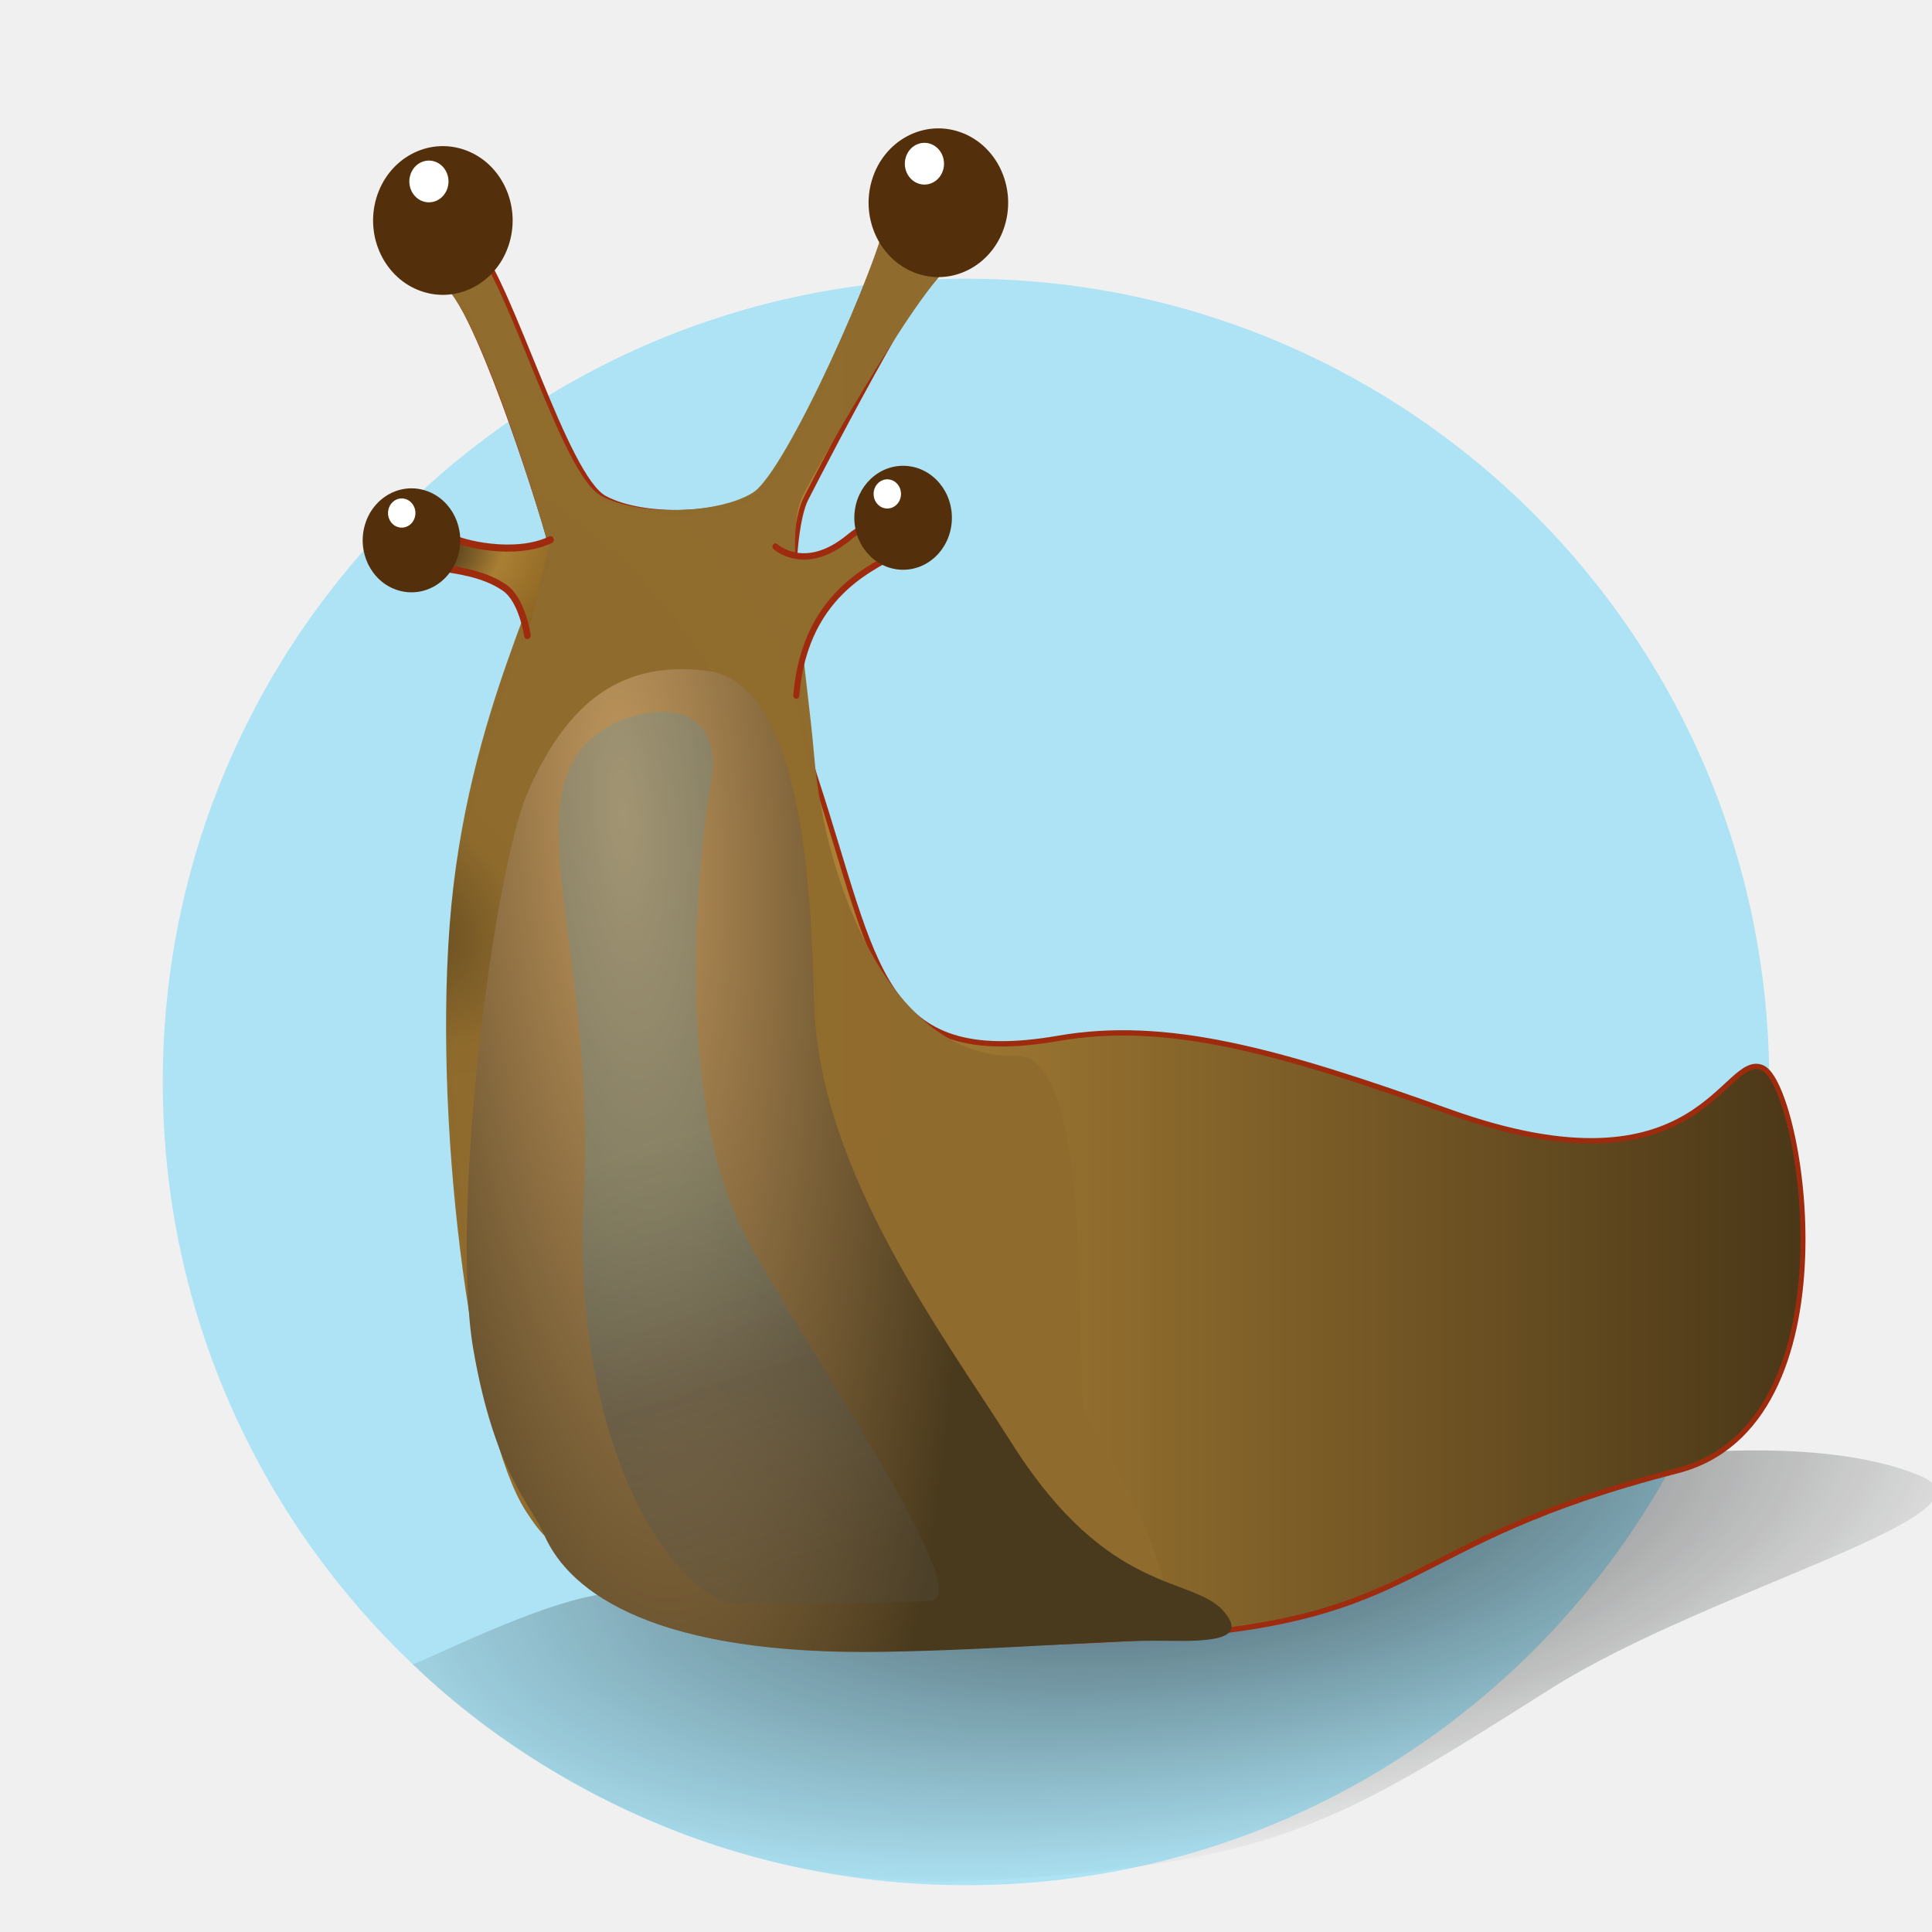
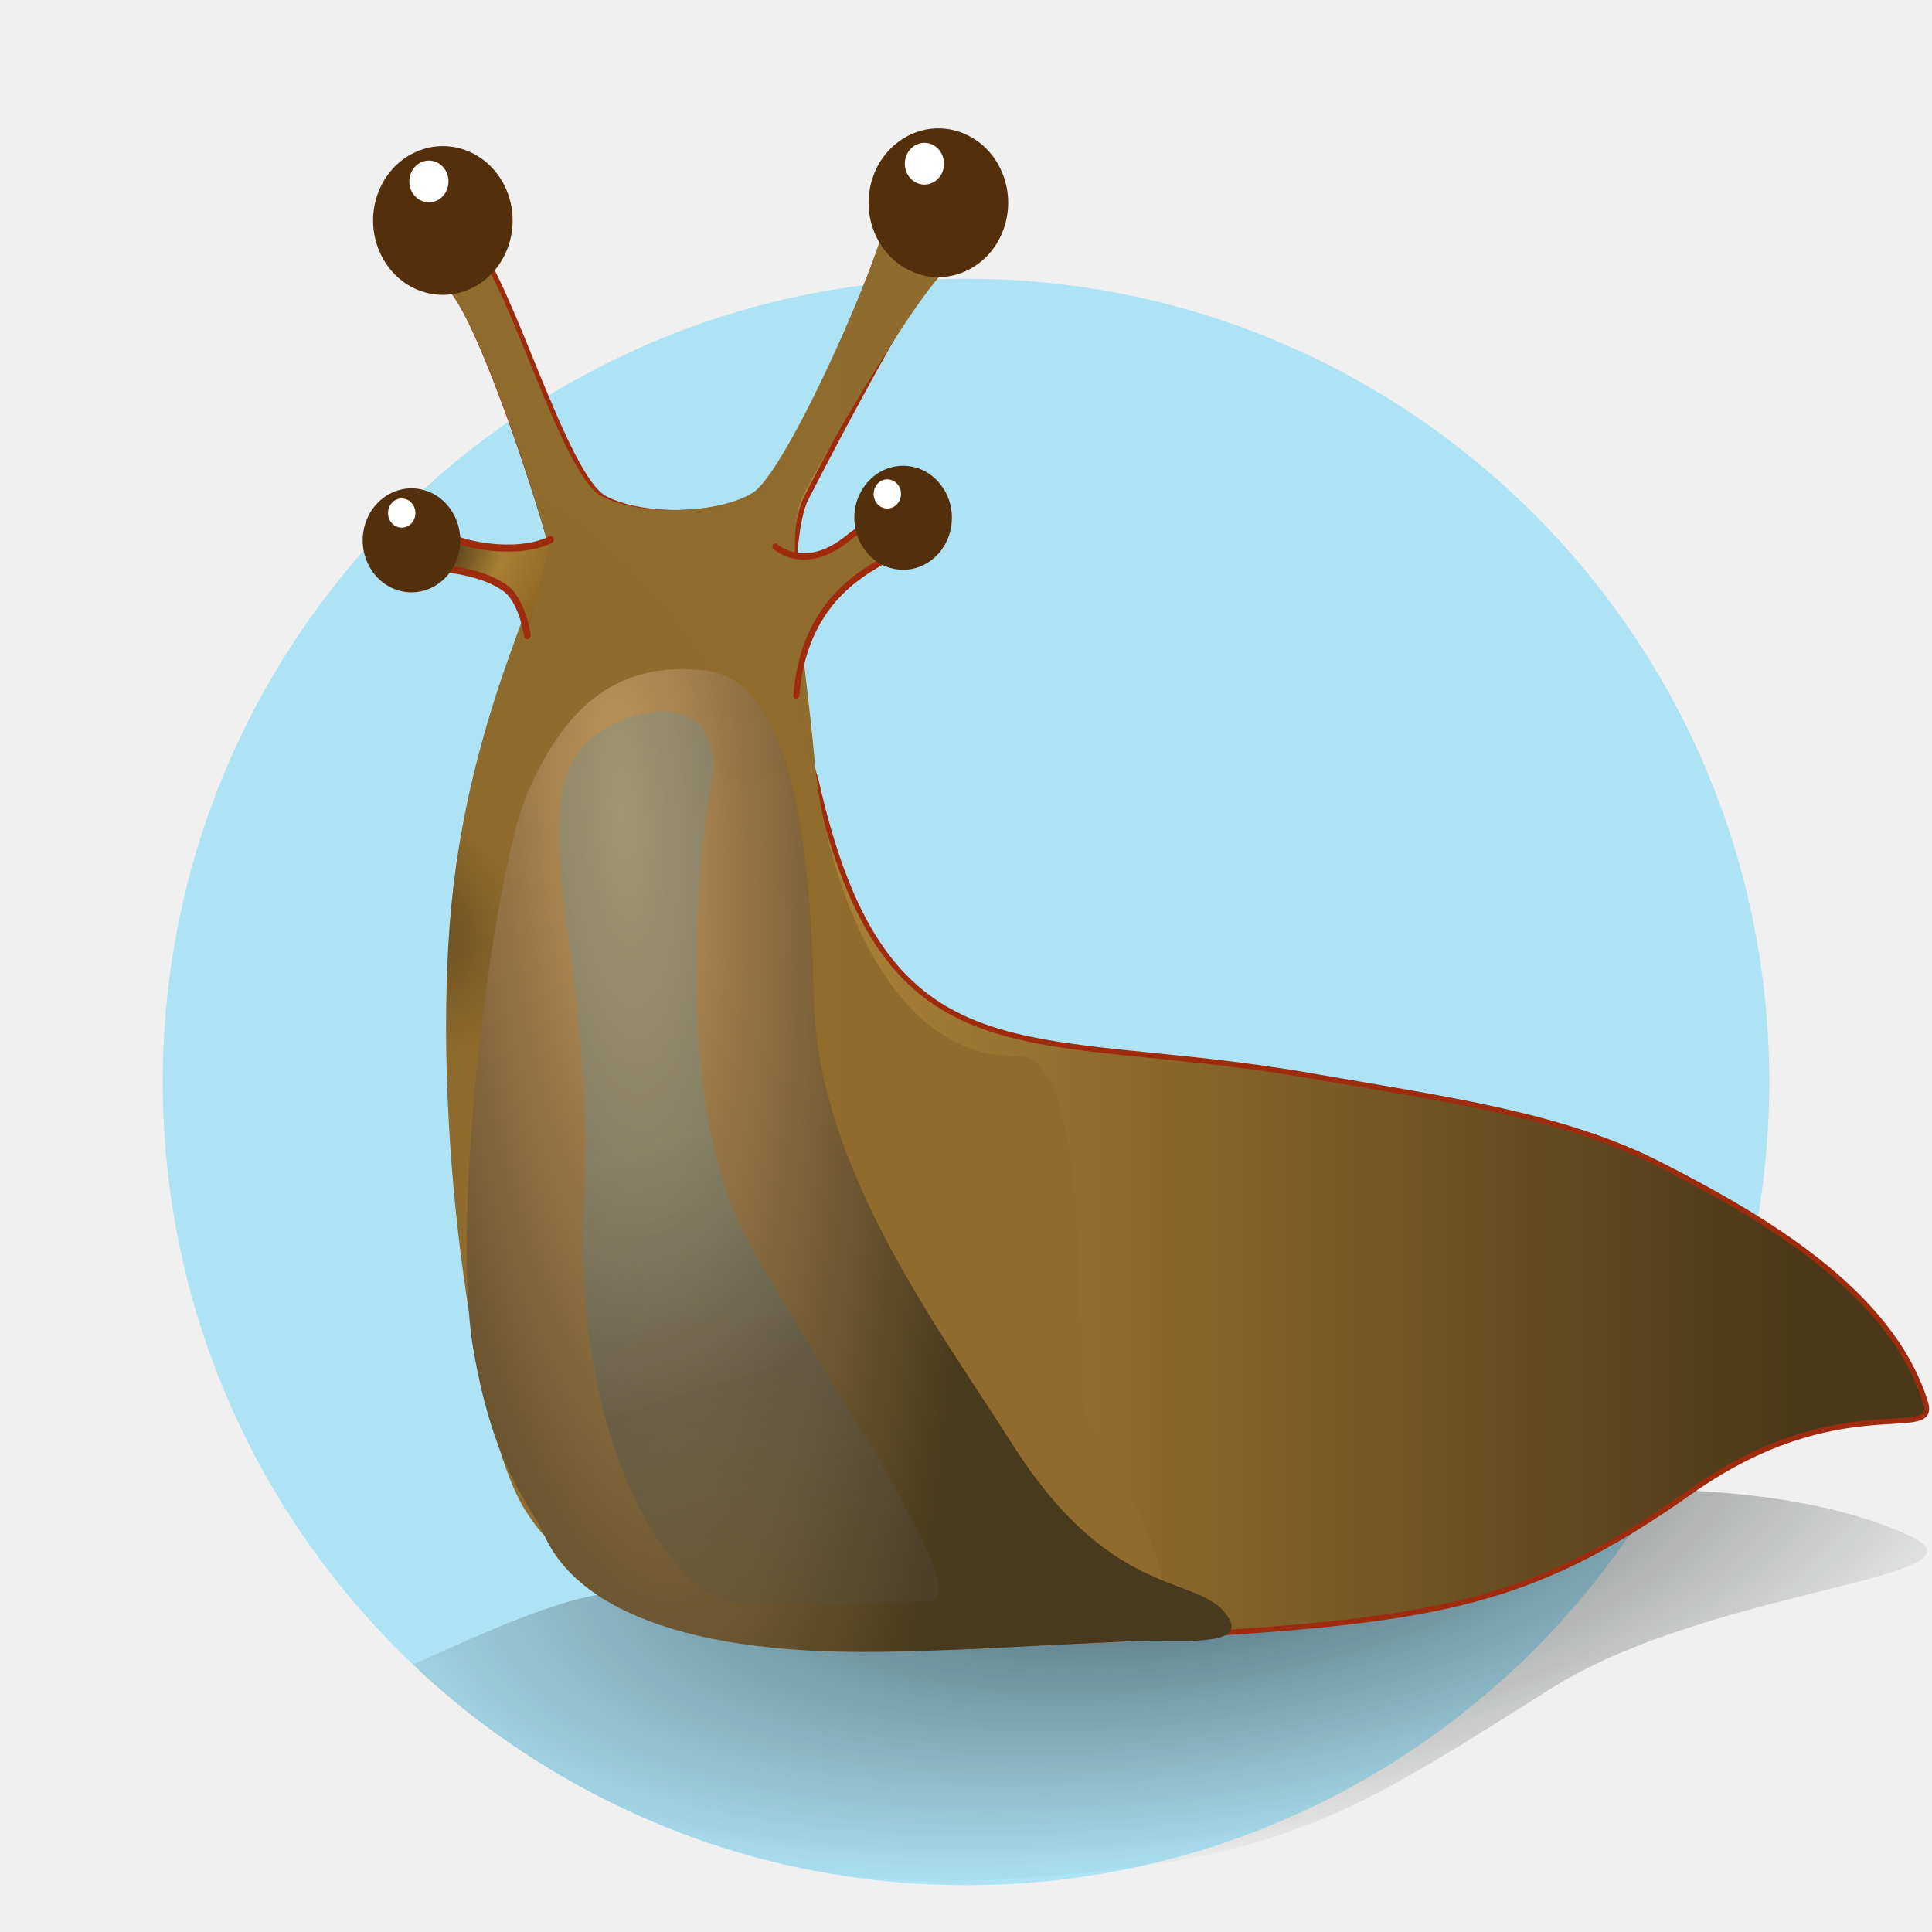
<svg xmlns="http://www.w3.org/2000/svg" xmlns:xlink="http://www.w3.org/1999/xlink" width="100" height="100" viewBox="0 0 26.458 26.458" version="1.1" id="svg2787">
  <defs id="defs2784">
    <mask maskUnits="userSpaceOnUse" id="mask54252">
      <circle style="fill:#ffffff;fill-opacity:1;fill-rule:evenodd;stroke-width:0.226" id="circle54254" cx="16.529" cy="23.564" r="11.101" />
    </mask>
    <radialGradient xlink:href="#linearGradient17716" id="radialGradient18687" cx="17.244" cy="27.805" fx="17.244" fy="27.805" r="9.317" gradientTransform="matrix(-1.414194,0.1825162,-0.06931325,-0.5370611,41.90814,32.40945)" gradientUnits="userSpaceOnUse" />
    <linearGradient id="linearGradient17716">
      <stop style="stop-color:#111415;stop-opacity:1;" offset="0.308" id="stop17712" />
      <stop style="stop-color:#111415;stop-opacity:0;" offset="1" id="stop17714" />
    </linearGradient>
    <linearGradient xlink:href="#linearGradient57885" id="linearGradient57887" x1="4.432" y1="14.321" x2="25.374" y2="14.321" gradientUnits="userSpaceOnUse" gradientTransform="matrix(0.9406473,0,0,0.9406473,0.6059759,0.02219817)" />
    <linearGradient id="linearGradient57885">
      <stop style="stop-color:#bb8d3c;stop-opacity:1;" offset="0" id="stop57883" />
      <stop style="stop-color:#b48839;stop-opacity:1;" offset="0.21" id="stop20274" />
      <stop style="stop-color:#4b3818;stop-opacity:1;" offset="1" id="stop57881" />
    </linearGradient>
    <radialGradient xlink:href="#linearGradient58033" id="radialGradient58105" cx="4.172" cy="13.784" fx="4.172" fy="13.784" r="6.216" gradientTransform="matrix(0.7370093,1.594466,-1.211685,0.5600762,18.15748,-1.645462)" gradientUnits="userSpaceOnUse" />
    <linearGradient id="linearGradient58033">
      <stop style="stop-color:#6a5022;stop-opacity:1;" offset="0" id="stop58029" />
      <stop style="stop-color:#8e6a2d;stop-opacity:0.996;" offset="0.157" id="stop58103" />
      <stop style="stop-color:#906c2e;stop-opacity:0.995;" offset="1" id="stop58031" />
    </linearGradient>
    <radialGradient xlink:href="#linearGradient55114" id="radialGradient58898" cx="0.05" cy="13.14" fx="0.05" fy="13.14" r="5.653" gradientTransform="matrix(0.202974,2.893049,-0.86537,0.06071367,18.70999,10.19633)" gradientUnits="userSpaceOnUse" />
    <linearGradient id="linearGradient55114">
      <stop style="stop-color:#bf965d;stop-opacity:1;" offset="0" id="stop55110" />
      <stop style="stop-color:#4a3a1d;stop-opacity:1;" offset="1" id="stop55112" />
    </linearGradient>
    <linearGradient xlink:href="#linearGradient58960" id="linearGradient58962" x1="9.448" y1="23.278" x2="7.452" y2="16.773" gradientUnits="userSpaceOnUse" gradientTransform="matrix(0.9406473,0,0,0.9154313,0.6059758,0.2900006)" />
    <linearGradient id="linearGradient58960">
      <stop style="stop-color:#54544c;stop-opacity:0.373;" offset="0" id="stop58956" />
      <stop style="stop-color:#545750;stop-opacity:0.781;" offset="0.427" id="stop58966" />
      <stop style="stop-color:#5e94a6;stop-opacity:0.469;" offset="1" id="stop58958" />
    </linearGradient>
    <radialGradient xlink:href="#linearGradient62625" id="radialGradient62627" cx="5.733" cy="9.435" fx="5.733" fy="9.435" r="1.106" gradientTransform="matrix(0.5068505,1.326055,-1.774349,0.6782,19.10994,-6.224518)" gradientUnits="userSpaceOnUse" />
    <linearGradient id="linearGradient62625">
      <stop style="stop-color:#443316;stop-opacity:1;" offset="0" id="stop62623" />
      <stop style="stop-color:#a97f34;stop-opacity:1;" offset="0.475" id="stop62635" />
      <stop style="stop-color:#8c6320;stop-opacity:1;" offset="1" id="stop62621" />
    </linearGradient>
  </defs>
  <g id="layer1">
    <text xml:space="preserve" style="font-weight:bold;font-size:6.35px;line-height:1.3;font-family:Consolas;-inkscape-font-specification:'Consolas Bold';text-align:center;text-anchor:middle;fill:#fe005b;fill-opacity:0.593;stroke:#7c7777;stroke-width:0;stroke-linejoin:round;stroke-miterlimit:8;paint-order:fill markers stroke;stop-color:#000000" x="13.729" y="31.973" id="text97103">
      <tspan id="tspan97101" style="stroke-width:0" x="13.729" y="31.973">Home</tspan>
    </text>
    <circle style="fill:#ade3f4;fill-opacity:1;fill-rule:evenodd;stroke-width:0.224" id="path29876-9" cx="13.229" cy="14.817" r="11" />
    <g id="g50050" transform="matrix(0.9384148,0,0,1,1.633077,0)">
-       <path style="opacity:0.466;mix-blend-mode:multiply;fill:url(#radialGradient18687);fill-opacity:1;stroke:#aa9974;stroke-width:0;stroke-linejoin:round;stroke-miterlimit:8;paint-order:fill markers stroke;stop-color:#000000" d="m 7.178,21.815 c -0.905,0.078 -2.438,0.809 -2.893,0.977 1.231,1.151 4.305,3.163 8.24,2.964 4.373,-0.221 5.25,-0.784 8.371,-2.633 2.326,-1.378 6.722,-2.403 5.367,-2.92 -2.533,-0.967 -8.231,0.374 -9.115,0.975 C 16.264,21.78 8.556,22.381 7.178,21.815 Z" id="path17489" />
-       <path style="fill:url(#linearGradient57887);fill-opacity:1;stroke:#9e2b0e;stroke-width:0.073;stroke-linejoin:round;stroke-miterlimit:8;stroke-dasharray:none;stroke-opacity:1;paint-order:fill markers stroke;stop-color:#000000" d="M 15.041,22.423 C 6.665,22.885 6.747,21.709 6.025,20.65 5.303,19.591 4.631,15.684 4.872,12.699 5.113,9.714 6.413,7.837 6.268,7.356 6.124,6.874 5.2,4.094 4.67,3.757 4.141,3.42 4.667,2.765 5.196,3.343 5.726,3.92 6.509,6.537 7.086,6.826 7.664,7.115 8.819,7.067 9.301,6.778 9.782,6.489 11.177,3.498 11.284,2.827 c 0.124,-0.774 0.596,-0.933 1.029,-0.596 0.433,0.337 0.394,0.938 0.057,0.938 -0.337,0 -2.058,3.128 -2.347,3.657 -0.289,0.53 -0.249,2.729 0.144,3.851 0.891,2.544 0.917,3.969 3.535,3.543 1.577,-0.257 3.199,0.162 5.709,1.006 3.686,1.239 3.994,-0.843 4.571,-0.602 0.578,0.241 1.394,4.882 -1.246,5.517 -4.131,0.995 -3.62,2.056 -7.697,2.281 z" id="path35596" />
+       <path style="opacity:0.466;mix-blend-mode:multiply;fill:url(#radialGradient18687);fill-opacity:1;stroke:#aa9974;stroke-width:0;stroke-linejoin:round;stroke-miterlimit:8;paint-order:fill markers stroke;stop-color:#000000" d="m 7.178,21.815 c -0.905,0.078 -2.438,0.809 -2.893,0.977 1.231,1.151 4.305,3.163 8.24,2.964 4.373,-0.221 5.25,-0.784 8.371,-2.633 2.326,-1.378 6.562,-1.51 5.235,-2.089 C 23.391,19.838 18.032,20.578 17.148,21.179 16.264,21.78 8.556,22.381 7.178,21.815 Z" id="path17489" />
+       <path style="fill:url(#linearGradient57887);fill-opacity:1;stroke:#9e2b0e;stroke-width:0.073;stroke-linejoin:round;stroke-miterlimit:8;stroke-dasharray:none;stroke-opacity:1;paint-order:fill markers stroke;stop-color:#000000" d="M 15.041,22.423 C 6.665,22.885 6.747,21.709 6.025,20.65 5.303,19.591 4.631,15.684 4.872,12.699 5.113,9.714 6.413,7.837 6.268,7.356 6.124,6.874 5.2,4.094 4.67,3.757 4.141,3.42 4.667,2.765 5.196,3.343 5.726,3.92 6.509,6.537 7.086,6.826 7.664,7.115 8.819,7.067 9.301,6.778 9.782,6.489 11.177,3.498 11.284,2.827 c 0.124,-0.774 0.596,-0.933 1.029,-0.596 0.433,0.337 0.394,0.938 0.057,0.938 -0.337,0 -2.058,3.128 -2.347,3.657 -0.289,0.53 -0.249,2.729 0.144,3.851 1.018,4.276 3.081,3.379 7.21,4.054 1.99,0.325 3.694,0.537 5.122,1.224 1.464,0.704 3.357,1.722 3.861,3.252 0.187,0.567 -1.249,-0.229 -3.432,1.221 -2.414,1.603 -3.811,1.769 -7.888,1.994 z" id="path35596" />
      <path style="fill:url(#radialGradient58105);fill-opacity:1;stroke:#9e2b0e;stroke-width:0;stroke-linejoin:round;stroke-miterlimit:8;stroke-dasharray:none;stroke-opacity:1;paint-order:fill markers stroke;stop-color:#000000" d="M 14.991,22.388 C 6.702,21.104 6.65,21.745 5.928,20.686 5.206,19.627 4.581,15.649 4.822,12.665 5.063,9.68 6.363,7.803 6.218,7.321 6.074,6.84 5.214,4.199 4.684,3.862 4.154,3.525 4.66,2.825 5.19,3.403 5.719,3.98 6.459,6.503 7.036,6.792 7.614,7.081 8.769,7.032 9.251,6.744 9.732,6.455 11.102,3.58 11.209,2.909 11.333,2.135 11.904,2.051 12.338,2.388 c 0.433,0.337 0.219,1.213 -0.118,1.213 -0.337,0 -1.958,2.661 -2.247,3.191 -0.289,0.53 0.061,2.373 0.168,3.557 0.159,1.764 1.126,4.157 2.952,4.11 1.205,-0.031 0.828,4.656 1.008,4.92 1.091,1.602 1.538,3.11 0.891,3.01 z" id="path35596-7" />
      <path style="fill:url(#radialGradient58898);fill-opacity:1;stroke:#9e2b0e;stroke-width:0;stroke-linejoin:round;stroke-miterlimit:8;stroke-dasharray:none;paint-order:fill markers stroke;stop-color:#000000" d="M 16.118,22.066 C 15.657,21.573 14.444,21.867 13.03,19.772 12.029,18.287 10.201,16.023 10.139,13.721 10.099,12.216 9.973,9.353 8.582,9.187 7.192,9.02 6.469,9.776 5.968,10.833 c -0.501,1.057 -1.144,5.769 -0.801,7.645 0.31,1.691 0.849,2.132 1.028,2.528 0.378,0.833 1.676,1.67 4.982,1.615 1.784,-0.03 3.265,-0.166 4.088,-0.151 0.663,0.012 1.216,-0.013 0.852,-0.403 z" id="path51727" />
      <g id="g19183-7-6" transform="matrix(0.1818109,0.05843158,-0.05843158,0.1818109,28.91949,13.27643)" style="fill:#9ade24;fill-opacity:1;stroke-width:1.058">
        <circle style="fill:#53300b;fill-opacity:1;fill-rule:evenodd;stroke-width:0.28" id="path12329-1-9-2" cx="-101.402" cy="-25.163" r="5.332" />
        <circle style="fill:#ffffff;fill-opacity:1;fill-rule:evenodd;stroke-width:0.407" id="path16742-6-2" cx="-103.273" cy="-27.502" r="1.497" />
      </g>
      <g id="g19183-7" transform="matrix(0.1818109,0.05843158,-0.05843158,0.1818109,21.68828,13.51952)" style="fill:#9ade24;fill-opacity:1;stroke-width:1.058">
        <circle style="fill:#53300b;fill-opacity:1;fill-rule:evenodd;stroke-width:0.28" id="path12329-1-9" cx="-101.402" cy="-25.163" r="5.332" />
        <circle style="fill:#ffffff;fill-opacity:1;fill-rule:evenodd;stroke-width:0.407" id="path16742-6" cx="-103.273" cy="-27.502" r="1.497" />
      </g>
      <path style="opacity:0.638;fill:url(#linearGradient58962);fill-opacity:1;stroke:#9e2b0e;stroke-width:0;stroke-linecap:round;stroke-linejoin:round;stroke-miterlimit:8;stroke-dasharray:none;paint-order:fill markers stroke;stop-color:#000000" d="M 8.878,21.954 C 7.85,21.62 6.608,19.499 6.779,16.415 6.951,13.331 5.938,11.314 6.706,10.297 7.18,9.669 8.892,9.313 8.635,10.73 c -0.257,1.417 -0.485,4.518 0.543,6.268 1.028,1.75 3.363,4.894 2.644,4.928 -0.761,0.036 -2.045,0.037 -2.944,0.027 z" id="path58954" />
      <g id="g62130" transform="translate(-0.6250319,-0.2000102)">
        <path style="fill:url(#radialGradient62627);fill-opacity:1;stroke:#9e2b0e;stroke-width:0.097;stroke-linecap:round;stroke-linejoin:round;stroke-miterlimit:8;stroke-dasharray:none;stroke-opacity:1;paint-order:fill markers stroke;stop-color:#000000" d="M 6.919,7.591 C 6.399,7.827 5.599,7.641 5.461,7.551 5.323,7.461 4.425,7.626 4.987,7.887 5.269,8.018 5.807,7.968 6.246,8.247 6.508,8.413 6.581,8.903 6.581,8.903" id="path44873" />
        <g id="g19183-7-1" transform="matrix(0.1271121,0.04085212,-0.04085212,0.1271121,16.75105,14.94066)" style="fill:#9ade24;fill-opacity:1;stroke-width:1.058">
          <circle style="fill:#53300b;fill-opacity:1;fill-rule:evenodd;stroke-width:0.28" id="path12329-1-9-1" cx="-101.402" cy="-25.163" r="5.332" />
          <circle style="fill:#ffffff;fill-opacity:1;fill-rule:evenodd;stroke-width:0.407" id="path16742-6-1" cx="-103.273" cy="-27.502" r="1.497" />
        </g>
      </g>
      <g id="g62136" style="fill:#906c2d;fill-opacity:1" transform="rotate(-14.38,8.570485,5.708516)">
        <path style="fill:#906c2d;fill-opacity:1;stroke:#9e2b0e;stroke-width:0.087;stroke-linecap:round;stroke-linejoin:round;stroke-miterlimit:8;stroke-dasharray:none;stroke-opacity:1;paint-order:fill markers stroke;stop-color:#000000" d="m 9.103,7.679 c 0,0 0.32,0.468 1.067,0.146 0.727,-0.313 0.908,0.246 0.654,0.365 -0.253,0.119 -1.436,0.126 -1.933,1.542" id="path44871" />
        <g id="g19183-7-1-7" transform="matrix(0.1271121,0.04085212,-0.04085212,0.1271121,22.86747,15.10095)" style="fill:#906c2d;fill-opacity:1;stroke-width:1.058">
          <circle style="fill:#53300b;fill-opacity:1;fill-rule:evenodd;stroke-width:0.28" id="path12329-1-9-1-0" cx="-101.402" cy="-25.163" r="5.332" />
          <circle style="fill:#ffffff;fill-opacity:1;fill-rule:evenodd;stroke-width:0.407" id="path16742-6-1-5" cx="-103.273" cy="-27.502" r="1.497" />
        </g>
      </g>
    </g>
+     <path style="fill:#fbfafa;fill-opacity:1;stroke-width:0.265" d="m 27.826,12.901 c 1.625,0.025 3.05,0.025 3.05,0.025 0,0 0,-1.55 -0.275,-1.625 -0.275,-0.075 -1.4,0.775 -1.4,0.775 z" id="path2" />
+     <path style="fill:#ade3f4;fill-opacity:1;stroke-width:0.265" d="m 29.927,14.926 -0.05,0.725 -1.5,-0.025 z" id="path3" />
  </g>
</svg>
